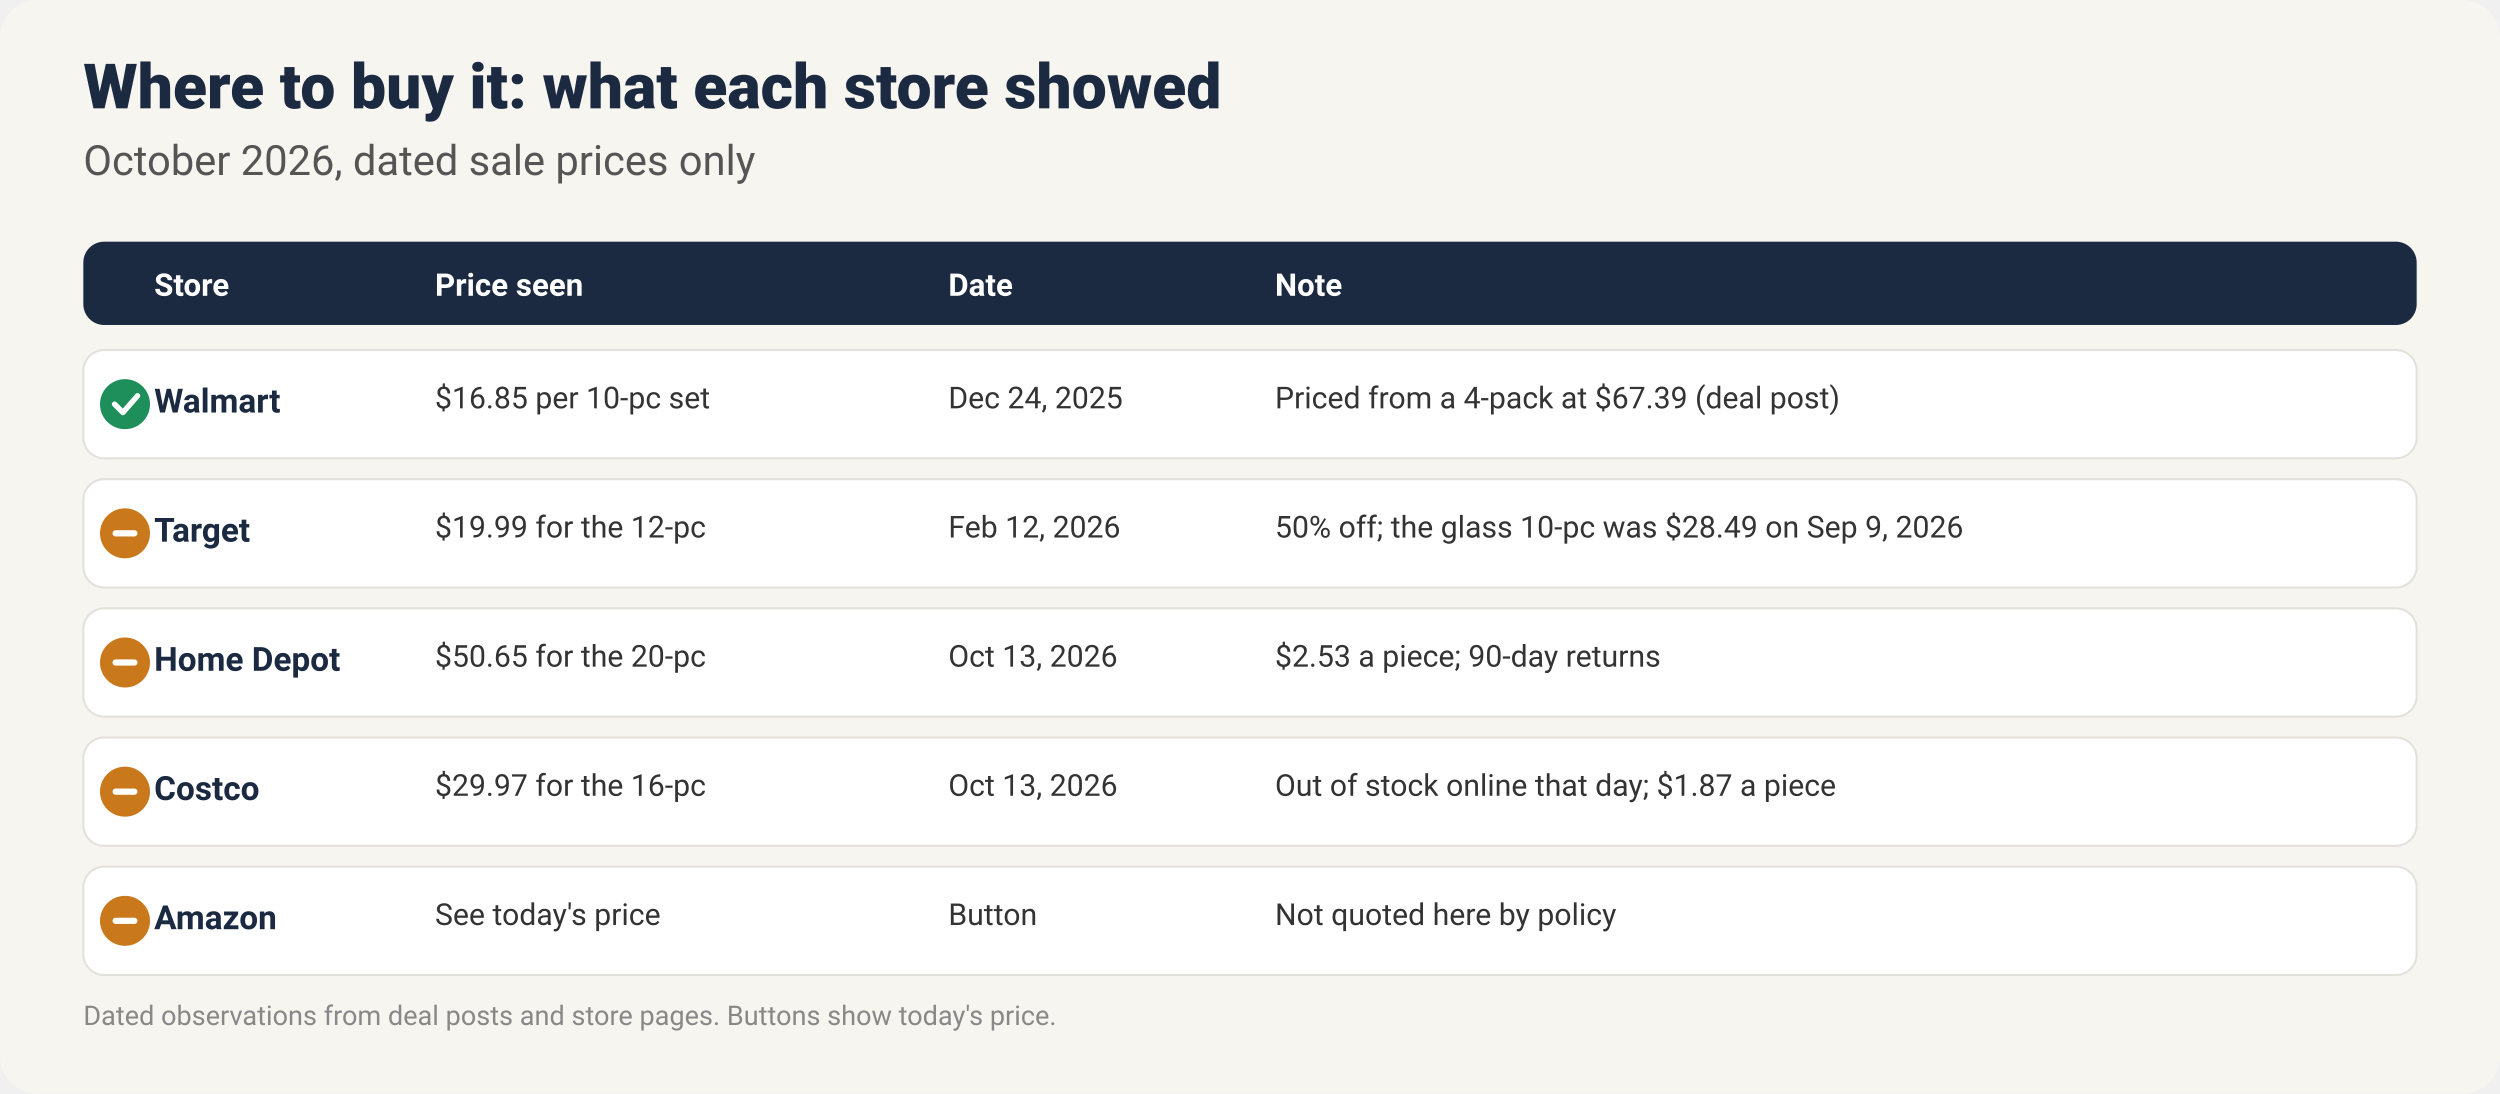
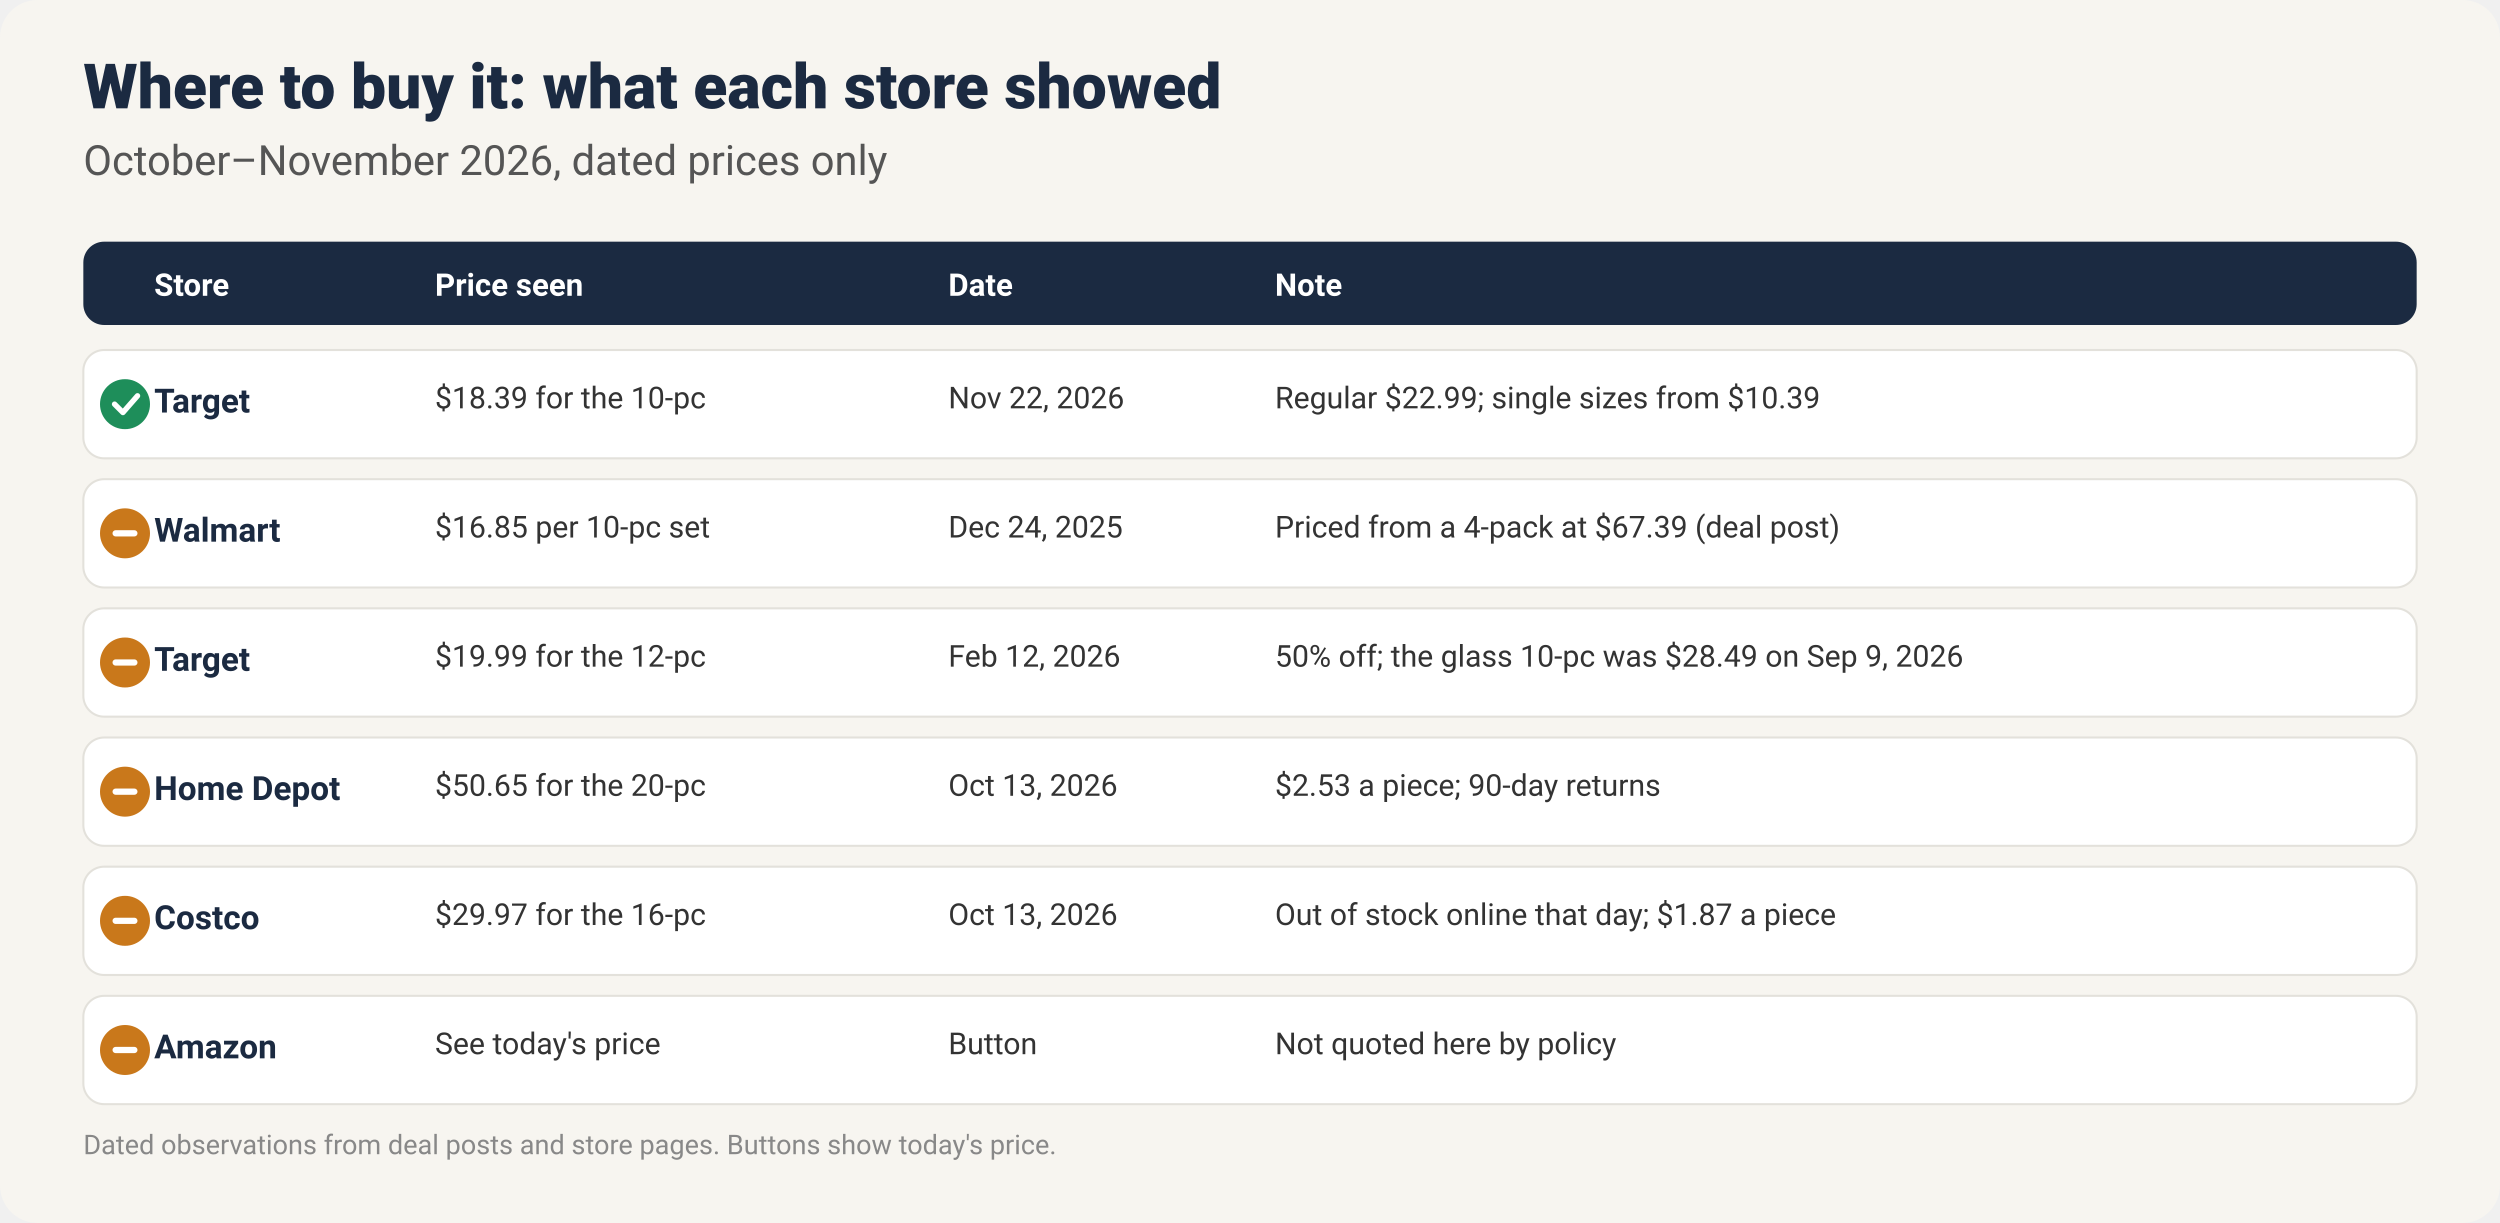
- <svg xmlns="http://www.w3.org/2000/svg" viewBox="0 0 1200 525" role="img" aria-label="Where to buy it: what each store showed">
-   <rect width="1200" height="525" rx="18" fill="#F7F5F0" />
+ <svg xmlns="http://www.w3.org/2000/svg" viewBox="0 0 1200 587" role="img" aria-label="Where to buy it: what each store showed">
+   <rect width="1200" height="587" rx="18" fill="#F7F5F0" />
  <g font-family="-apple-system,Segoe UI,Roboto,Helvetica,Arial,sans-serif">
    <text x="40" y="52" font-size="30" font-weight="800" fill="#1B2A41" text-anchor="start">Where to buy it: what each store showed</text>
-     <text x="40" y="84" font-size="20" font-weight="400" fill="#555" text-anchor="start">October 2026, dated sale prices only</text>
+     <text x="40" y="84" font-size="20" font-weight="400" fill="#555" text-anchor="start">October–November 2026, dated prices only</text>
    <rect x="40" y="116" width="1120" height="40" rx="10" fill="#1B2A41" />
    <text x="74" y="142" font-size="15" font-weight="700" fill="#fff" text-anchor="start">Store</text>
    <text x="208.8" y="142" font-size="15" font-weight="700" fill="#fff" text-anchor="start">Price seen</text>
    <text x="455.2" y="142" font-size="15" font-weight="700" fill="#fff" text-anchor="start">Date</text>
    <text x="612" y="142" font-size="15" font-weight="700" fill="#fff" text-anchor="start">Note</text>
    <rect x="40" y="168" width="1120" height="52" rx="10" fill="#fff" stroke="#E3E1DB" />
    <circle cx="60" cy="194" r="12" fill="#1E8E5A" />
    <path d="M 55 194 l 4 4 l 7 -8" fill="none" stroke="#fff" stroke-width="2.6" stroke-linecap="round" stroke-linejoin="round" />
-     <text x="74" y="198" font-size="16" font-weight="700" fill="#1B2A41" text-anchor="start">Walmart</text>
-     <text x="208.8" y="196" font-size="14.5" font-weight="400" fill="#333" text-anchor="start">$16.85 per 10-pc set</text>
-     <text x="455.2" y="196" font-size="14.5" font-weight="400" fill="#333" text-anchor="start">Dec 24, 2025</text>
-     <text x="612" y="196" font-size="14.5" font-weight="400" fill="#333" text-anchor="start">Priced from a 4-pack at $67.39 (deal post)</text>
+     <text x="74" y="198" font-size="16" font-weight="700" fill="#1B2A41" text-anchor="start">Target</text>
+     <text x="208.8" y="196" font-size="14.5" font-weight="400" fill="#333" text-anchor="start">$18.39 for the 10-pc</text>
+     <text x="455.2" y="196" font-size="14.5" font-weight="400" fill="#333" text-anchor="start">Nov 22, 2026</text>
+     <text x="612" y="196" font-size="14.5" font-weight="400" fill="#333" text-anchor="start">Regular $22.99; single sizes from $10.39</text>
    <rect x="40" y="230" width="1120" height="52" rx="10" fill="#fff" stroke="#E3E1DB" />
    <circle cx="60" cy="256" r="12" fill="#C9781B" />
    <rect x="54" y="254.5" width="12" height="3" rx="1.5" fill="#fff" />
-     <text x="74" y="260" font-size="16" font-weight="700" fill="#1B2A41" text-anchor="start">Target</text>
-     <text x="208.8" y="258" font-size="14.5" font-weight="400" fill="#333" text-anchor="start">$19.99 for the 12-pc</text>
-     <text x="455.2" y="258" font-size="14.5" font-weight="400" fill="#333" text-anchor="start">Feb 12, 2026</text>
-     <text x="612" y="258" font-size="14.5" font-weight="400" fill="#333" text-anchor="start">50% off; the glass 10-pc was $28.49 on Sep 9, 2026</text>
+     <text x="74" y="260" font-size="16" font-weight="700" fill="#1B2A41" text-anchor="start">Walmart</text>
+     <text x="208.8" y="258" font-size="14.5" font-weight="400" fill="#333" text-anchor="start">$16.85 per 10-pc set</text>
+     <text x="455.2" y="258" font-size="14.5" font-weight="400" fill="#333" text-anchor="start">Dec 24, 2025</text>
+     <text x="612" y="258" font-size="14.5" font-weight="400" fill="#333" text-anchor="start">Priced from a 4-pack at $67.39 (deal post)</text>
    <rect x="40" y="292" width="1120" height="52" rx="10" fill="#fff" stroke="#E3E1DB" />
    <circle cx="60" cy="318" r="12" fill="#C9781B" />
    <rect x="54" y="316.5" width="12" height="3" rx="1.5" fill="#fff" />
-     <text x="74" y="322" font-size="16" font-weight="700" fill="#1B2A41" text-anchor="start">Home Depot</text>
-     <text x="208.8" y="320" font-size="14.5" font-weight="400" fill="#333" text-anchor="start">$50.65 for the 20-pc</text>
-     <text x="455.2" y="320" font-size="14.5" font-weight="400" fill="#333" text-anchor="start">Oct 13, 2026</text>
-     <text x="612" y="320" font-size="14.5" font-weight="400" fill="#333" text-anchor="start">$2.53 a piece; 90-day returns</text>
+     <text x="74" y="322" font-size="16" font-weight="700" fill="#1B2A41" text-anchor="start">Target</text>
+     <text x="208.8" y="320" font-size="14.5" font-weight="400" fill="#333" text-anchor="start">$19.99 for the 12-pc</text>
+     <text x="455.2" y="320" font-size="14.5" font-weight="400" fill="#333" text-anchor="start">Feb 12, 2026</text>
+     <text x="612" y="320" font-size="14.5" font-weight="400" fill="#333" text-anchor="start">50% off; the glass 10-pc was $28.49 on Sep 9, 2026</text>
    <rect x="40" y="354" width="1120" height="52" rx="10" fill="#fff" stroke="#E3E1DB" />
    <circle cx="60" cy="380" r="12" fill="#C9781B" />
    <rect x="54" y="378.5" width="12" height="3" rx="1.5" fill="#fff" />
-     <text x="74" y="384" font-size="16" font-weight="700" fill="#1B2A41" text-anchor="start">Costco</text>
-     <text x="208.8" y="382" font-size="14.5" font-weight="400" fill="#333" text-anchor="start">$29.97 for the 16-pc</text>
+     <text x="74" y="384" font-size="16" font-weight="700" fill="#1B2A41" text-anchor="start">Home Depot</text>
+     <text x="208.8" y="382" font-size="14.5" font-weight="400" fill="#333" text-anchor="start">$50.65 for the 20-pc</text>
    <text x="455.2" y="382" font-size="14.5" font-weight="400" fill="#333" text-anchor="start">Oct 13, 2026</text>
-     <text x="612" y="382" font-size="14.5" font-weight="400" fill="#333" text-anchor="start">Out of stock online that day; $1.87 a piece</text>
+     <text x="612" y="382" font-size="14.5" font-weight="400" fill="#333" text-anchor="start">$2.53 a piece; 90-day returns</text>
    <rect x="40" y="416" width="1120" height="52" rx="10" fill="#fff" stroke="#E3E1DB" />
    <circle cx="60" cy="442" r="12" fill="#C9781B" />
    <rect x="54" y="440.5" width="12" height="3" rx="1.5" fill="#fff" />
-     <text x="74" y="446" font-size="16" font-weight="700" fill="#1B2A41" text-anchor="start">Amazon</text>
-     <text x="208.8" y="444" font-size="14.5" font-weight="400" fill="#333" text-anchor="start">See today's price</text>
-     <text x="455.2" y="444" font-size="14.5" font-weight="400" fill="#333" text-anchor="start">Button</text>
-     <text x="612" y="444" font-size="14.5" font-weight="400" fill="#333" text-anchor="start">Not quoted here by policy</text>
-     <text x="40" y="492" font-size="13" font-weight="400" fill="#888" text-anchor="start">Dated observations from deal posts and store pages. Buttons show today's price.</text>
+     <text x="74" y="446" font-size="16" font-weight="700" fill="#1B2A41" text-anchor="start">Costco</text>
+     <text x="208.8" y="444" font-size="14.5" font-weight="400" fill="#333" text-anchor="start">$29.97 for the 16-pc</text>
+     <text x="455.2" y="444" font-size="14.5" font-weight="400" fill="#333" text-anchor="start">Oct 13, 2026</text>
+     <text x="612" y="444" font-size="14.5" font-weight="400" fill="#333" text-anchor="start">Out of stock online that day; $1.87 a piece</text>
+     <rect x="40" y="478" width="1120" height="52" rx="10" fill="#fff" stroke="#E3E1DB" />
+     <circle cx="60" cy="504" r="12" fill="#C9781B" />
+     <rect x="54" y="502.5" width="12" height="3" rx="1.5" fill="#fff" />
+     <text x="74" y="508" font-size="16" font-weight="700" fill="#1B2A41" text-anchor="start">Amazon</text>
+     <text x="208.8" y="506" font-size="14.5" font-weight="400" fill="#333" text-anchor="start">See today's price</text>
+     <text x="455.2" y="506" font-size="14.5" font-weight="400" fill="#333" text-anchor="start">Button</text>
+     <text x="612" y="506" font-size="14.5" font-weight="400" fill="#333" text-anchor="start">Not quoted here by policy</text>
+     <text x="40" y="554" font-size="13" font-weight="400" fill="#888" text-anchor="start">Dated observations from deal posts and store pages. Buttons show today's price.</text>
  </g>
</svg>
